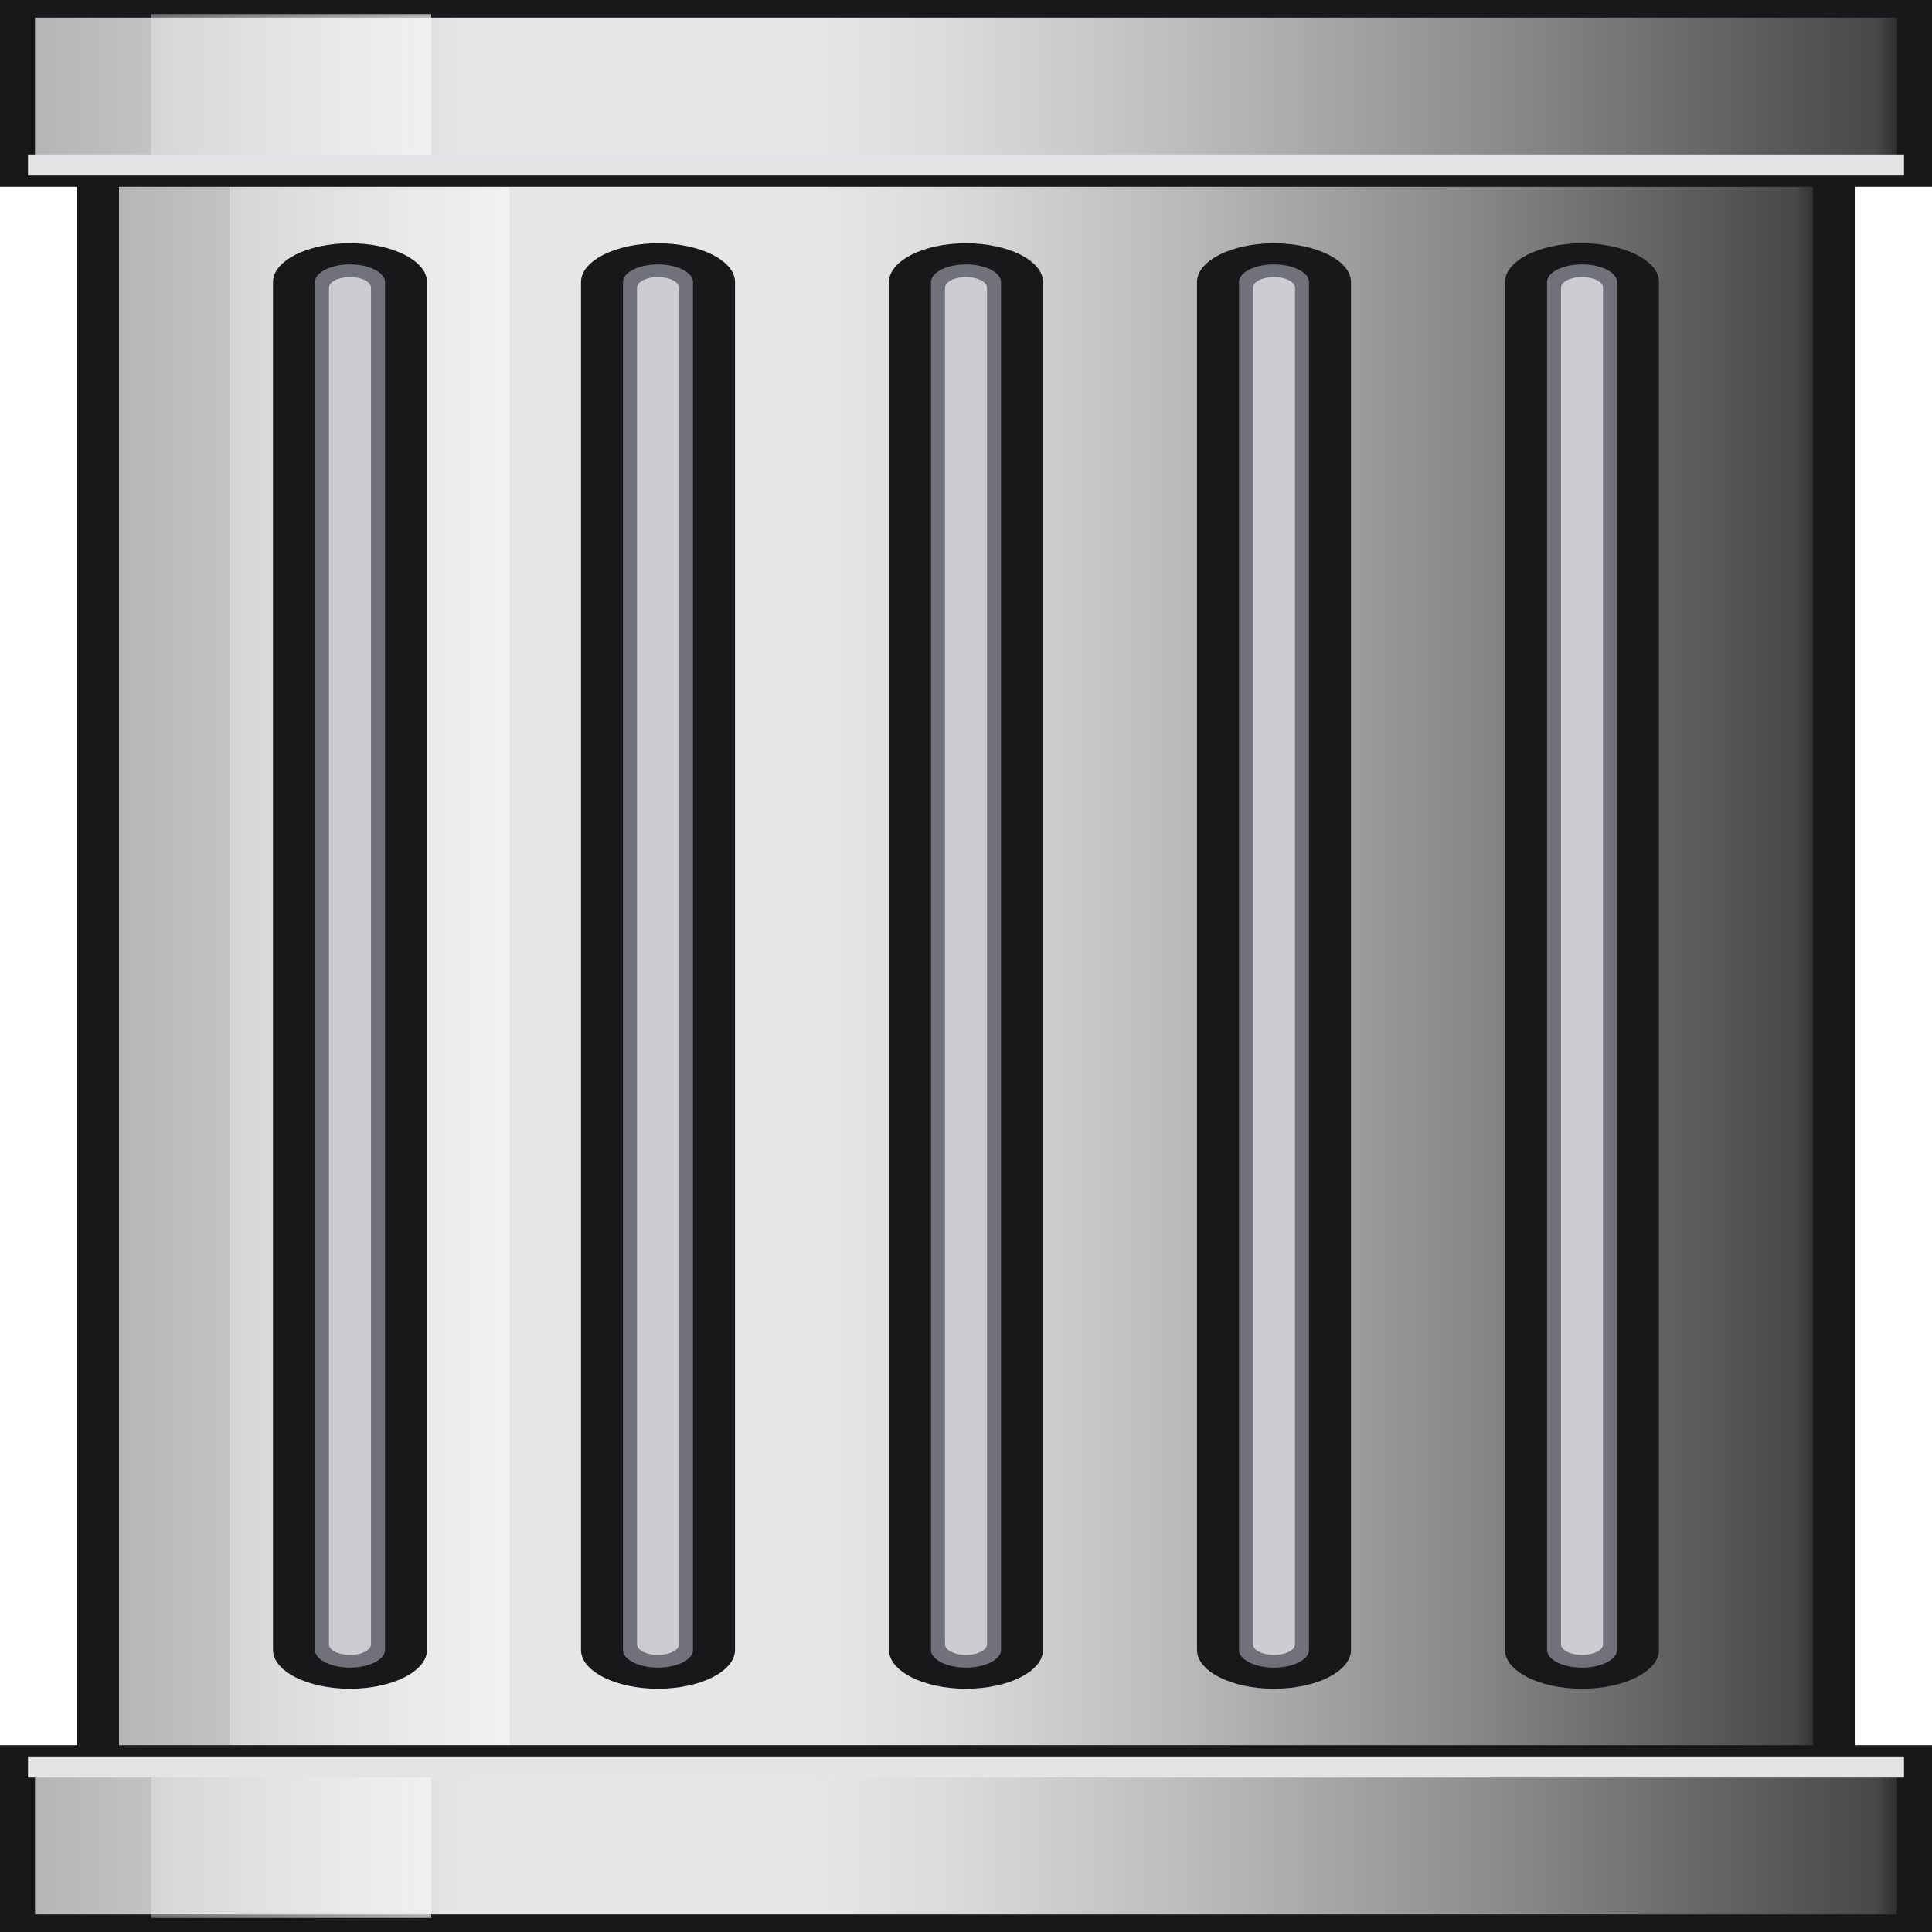
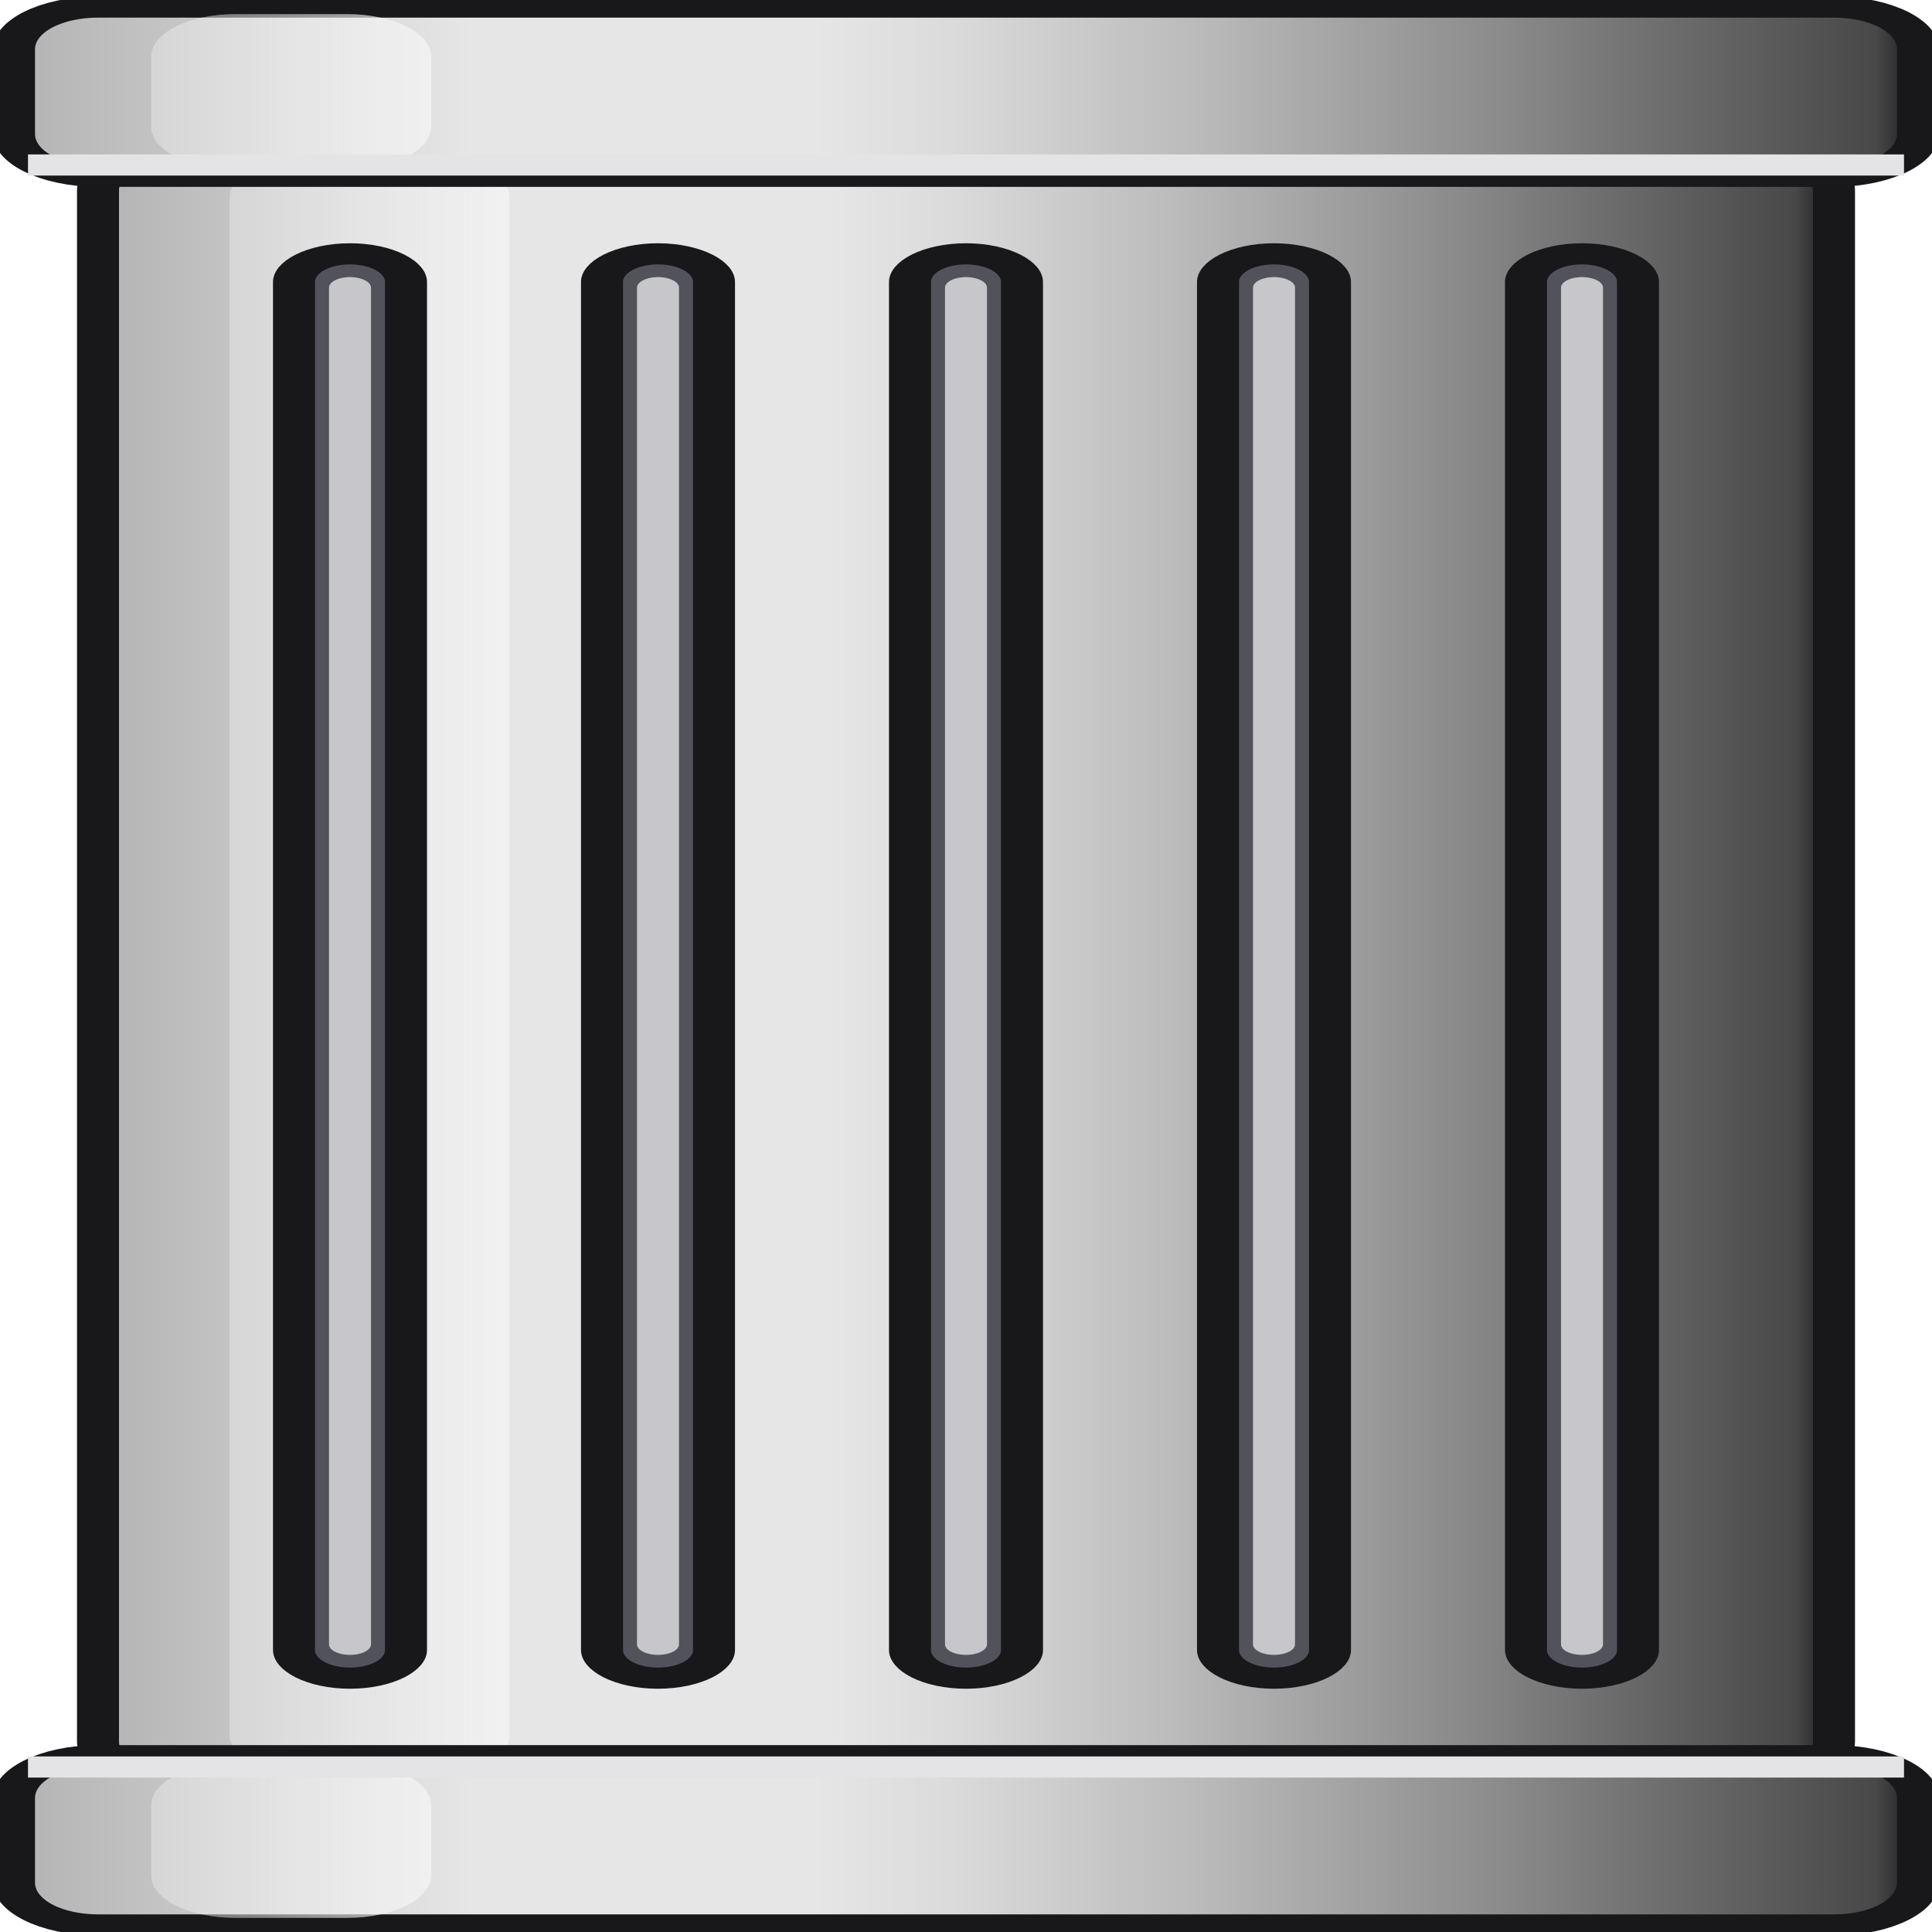
- <svg xmlns="http://www.w3.org/2000/svg" viewBox="0 0 100 100" width="100" height="100">
+ <svg xmlns="http://www.w3.org/2000/svg" viewBox="0 0 100 100" width="100%" height="100%">
  <g transform="scale(1.449275, 0.729927)">
    <defs />
    <g id="HeatExchanger_x5F_TubeBundle_x5F_01">
      <g id="Tube">
        <g id="Basis_12_">
          <linearGradient id="SVGID_1_" gradientUnits="userSpaceOnUse" x1="3.5" y1="68.5" x2="65.5" y2="68.5">
            <stop offset="0" stop-color="#B3B3B3" />
            <stop offset="0.24" stop-color="#E6E6E6" />
            <stop offset="0.42" stop-color="#E6E6E6" />
            <stop offset="0.49" stop-color="#DBDBDB" />
            <stop offset="0.616" stop-color="#BCBCBC" />
            <stop offset="0.781" stop-color="#8B8B8B" />
            <stop offset="0.978" stop-color="#484848" />
            <stop offset="1" stop-color="#18181b" />
          </linearGradient>
-           <rect x="3.5" y="10.5" width="62" height="116" fill="url(#SVGID_1_)" stroke="#18181b" stroke-width="1.5" stroke-miterlimit="10" />
+           <rect rx="3" ry="3" x="3.5" y="10.5" width="62" height="116" fill="url(#SVGID_1_)" stroke="#18181b" stroke-width="1.5" stroke-miterlimit="10" />
          <linearGradient id="Reflection_1_" gradientUnits="userSpaceOnUse" x1="8.197" y1="68.5" x2="18.198" y2="68.5">
            <stop offset="0" stop-color="#F1F1F1" stop-opacity="0.4" />
            <stop offset="1" stop-color="#F6F6F6" stop-opacity="0.7" />
          </linearGradient>
-           <rect id="Reflection_248_" x="8.2" y="11" width="10" height="115" fill="url(#Reflection_1_)" />
+           <rect rx="3" ry="3" id="Reflection_248_" x="8.2" y="11" width="10" height="115" fill="url(#Reflection_1_)" />
        </g>
        <g>
          <g id="Bottom_9_">
            <linearGradient id="Shape_1_" gradientUnits="userSpaceOnUse" x1="0.5" y1="130.5" x2="68.5" y2="130.5">
              <stop offset="0" stop-color="#B3B3B3" />
              <stop offset="0.24" stop-color="#E6E6E6" />
              <stop offset="0.42" stop-color="#E6E6E6" />
              <stop offset="0.49" stop-color="#DBDBDB" />
              <stop offset="0.616" stop-color="#BCBCBC" />
              <stop offset="0.781" stop-color="#8B8B8B" />
              <stop offset="0.978" stop-color="#484848" />
              <stop offset="1" stop-color="#18181b" />
            </linearGradient>
-             <rect id="Shape_183_" x="0.5" y="124.5" width="68" height="12" fill="url(#Shape_1_)" stroke="#18181b" stroke-width="1.5" stroke-miterlimit="10" />
+             <rect rx="3" ry="3" id="Shape_183_" x="0.5" y="124.5" width="68" height="12" fill="url(#Shape_1_)" stroke="#18181b" stroke-width="1.5" stroke-miterlimit="10" />
            <linearGradient id="Reflection_2_" gradientUnits="userSpaceOnUse" x1="5.363" y1="130.5" x2="15.363" y2="130.5">
              <stop offset="0" stop-color="#F1F1F1" stop-opacity="0.4" />
              <stop offset="1" stop-color="#F6F6F6" stop-opacity="0.7" />
            </linearGradient>
-             <rect id="Reflection_247_" x="5.4" y="125" width="10" height="11" fill="url(#Reflection_2_)" />
+             <rect rx="3" ry="3" id="Reflection_247_" x="5.4" y="125" width="10" height="11" fill="url(#Reflection_2_)" />
            <line id="Reflection_Line_122_" x1="1" y1="125.3" x2="68" y2="125.3" fill="none" stroke="#e4e4e7" stroke-width="1.5" stroke-miterlimit="10" />
          </g>
          <g id="Top_7_">
            <linearGradient id="Shape_2_" gradientUnits="userSpaceOnUse" x1="0.5" y1="6.5" x2="68.5" y2="6.5">
              <stop offset="0" stop-color="#B3B3B3" />
              <stop offset="0.24" stop-color="#E6E6E6" />
              <stop offset="0.42" stop-color="#E6E6E6" />
              <stop offset="0.49" stop-color="#DBDBDB" />
              <stop offset="0.616" stop-color="#BCBCBC" />
              <stop offset="0.781" stop-color="#8B8B8B" />
              <stop offset="0.978" stop-color="#484848" />
              <stop offset="1" stop-color="#18181b" />
            </linearGradient>
-             <rect id="Shape_182_" x="0.5" y="0.5" width="68" height="12" fill="url(#Shape_2_)" stroke="#18181b" stroke-width="1.5" stroke-miterlimit="10" />
+             <rect rx="3" ry="3" id="Shape_182_" x="0.5" y="0.5" width="68" height="12" fill="url(#Shape_2_)" stroke="#18181b" stroke-width="1.5" stroke-miterlimit="10" />
            <linearGradient id="Reflection_3_" gradientUnits="userSpaceOnUse" x1="5.363" y1="6.5" x2="15.363" y2="6.5">
              <stop offset="0" stop-color="#F1F1F1" stop-opacity="0.4" />
              <stop offset="1" stop-color="#F6F6F6" stop-opacity="0.7" />
            </linearGradient>
-             <rect id="Reflection_246_" x="5.4" y="1" width="10" height="11" fill="url(#Reflection_3_)" />
+             <rect rx="3" ry="3" id="Reflection_246_" x="5.4" y="1" width="10" height="11" fill="url(#Reflection_3_)" />
            <line x1="1" y1="11.7" x2="68" y2="11.7" fill="none" stroke="#e4e4e7" stroke-width="1.5" stroke-miterlimit="10" />
          </g>
        </g>
      </g>
      <g id="TubeBundle_1_">
        <linearGradient id="SVGID_2_" gradientUnits="userSpaceOnUse" x1="12.5" y1="119" x2="12.5" y2="18">
-           <stop offset="0" stop-color="#71717a" />
-           <stop offset="1" stop-color="#71717a" />
+           <stop offset="0" stop-color="#52525b" />
+           <stop offset="1" stop-color="#52525b" />
        </linearGradient>
        <path d="M14.5,117c0,1.1-0.9,2-2,2l0,0    c-1.1,0-2-0.9-2-2V20c0-1.1,0.9-2,2-2l0,0c1.1,0,2,0.9,2,2V117z" fill="url(#SVGID_2_)" stroke="#18181b" stroke-width="1.5" stroke-miterlimit="10" />
        <linearGradient id="SVGID_3_" gradientUnits="userSpaceOnUse" x1="23.5" y1="119" x2="23.5" y2="18">
-           <stop offset="0" stop-color="#71717a" />
-           <stop offset="1" stop-color="#71717a" />
+           <stop offset="0" stop-color="#52525b" />
+           <stop offset="1" stop-color="#52525b" />
        </linearGradient>
        <path d="M25.5,117c0,1.1-0.9,2-2,2l0,0    c-1.1,0-2-0.9-2-2V20c0-1.1,0.9-2,2-2l0,0c1.1,0,2,0.9,2,2V117z" fill="url(#SVGID_3_)" stroke="#18181b" stroke-width="1.5" stroke-miterlimit="10" />
        <linearGradient id="SVGID_4_" gradientUnits="userSpaceOnUse" x1="34.5" y1="119" x2="34.5" y2="18">
-           <stop offset="0" stop-color="#71717a" />
-           <stop offset="1" stop-color="#71717a" />
+           <stop offset="0" stop-color="#52525b" />
+           <stop offset="1" stop-color="#52525b" />
        </linearGradient>
        <path d="M36.5,117c0,1.1-0.9,2-2,2l0,0    c-1.1,0-2-0.9-2-2V20c0-1.1,0.9-2,2-2l0,0c1.1,0,2,0.9,2,2V117z" fill="url(#SVGID_4_)" stroke="#18181b" stroke-width="1.5" stroke-miterlimit="10" />
        <linearGradient id="SVGID_5_" gradientUnits="userSpaceOnUse" x1="45.5" y1="119" x2="45.5" y2="18">
-           <stop offset="0" stop-color="#71717a" />
-           <stop offset="1" stop-color="#71717a" />
+           <stop offset="0" stop-color="#52525b" />
+           <stop offset="1" stop-color="#52525b" />
        </linearGradient>
        <path d="M47.5,117c0,1.1-0.9,2-2,2l0,0    c-1.1,0-2-0.9-2-2V20c0-1.1,0.9-2,2-2l0,0c1.1,0,2,0.9,2,2V117z" fill="url(#SVGID_5_)" stroke="#18181b" stroke-width="1.5" stroke-miterlimit="10" />
        <linearGradient id="SVGID_6_" gradientUnits="userSpaceOnUse" x1="56.5" y1="119" x2="56.5" y2="18">
-           <stop offset="0" stop-color="#71717a" />
-           <stop offset="1" stop-color="#71717a" />
+           <stop offset="0" stop-color="#52525b" />
+           <stop offset="1" stop-color="#52525b" />
        </linearGradient>
        <path d="M58.5,117c0,1.1-0.9,2-2,2l0,0    c-1.1,0-2-0.9-2-2V20c0-1.1,0.9-2,2-2l0,0c1.1,0,2,0.9,2,2V117z" fill="url(#SVGID_6_)" stroke="#18181b" stroke-width="1.5" stroke-miterlimit="10" />
        <g id="Reflection_93_">
          <line x1="12.5" y1="20.4" x2="12.5" y2="116.6" opacity="0.8" fill="none" stroke="#e4e4e7" stroke-width="1.5" stroke-linecap="round" stroke-miterlimit="10" />
          <line x1="56.5" y1="20.4" x2="56.5" y2="116.6" opacity="0.8" fill="none" stroke="#e4e4e7" stroke-width="1.5" stroke-linecap="round" stroke-miterlimit="10" />
          <line x1="45.5" y1="20.4" x2="45.5" y2="116.6" opacity="0.8" fill="none" stroke="#e4e4e7" stroke-width="1.5" stroke-linecap="round" stroke-miterlimit="10" />
          <line x1="34.5" y1="20.4" x2="34.5" y2="116.6" opacity="0.8" fill="none" stroke="#e4e4e7" stroke-width="1.5" stroke-linecap="round" stroke-miterlimit="10" />
          <line x1="23.5" y1="20.4" x2="23.5" y2="116.6" opacity="0.8" fill="none" stroke="#e4e4e7" stroke-width="1.5" stroke-linecap="round" stroke-miterlimit="10" />
        </g>
      </g>
    </g>
  </g>
</svg>
